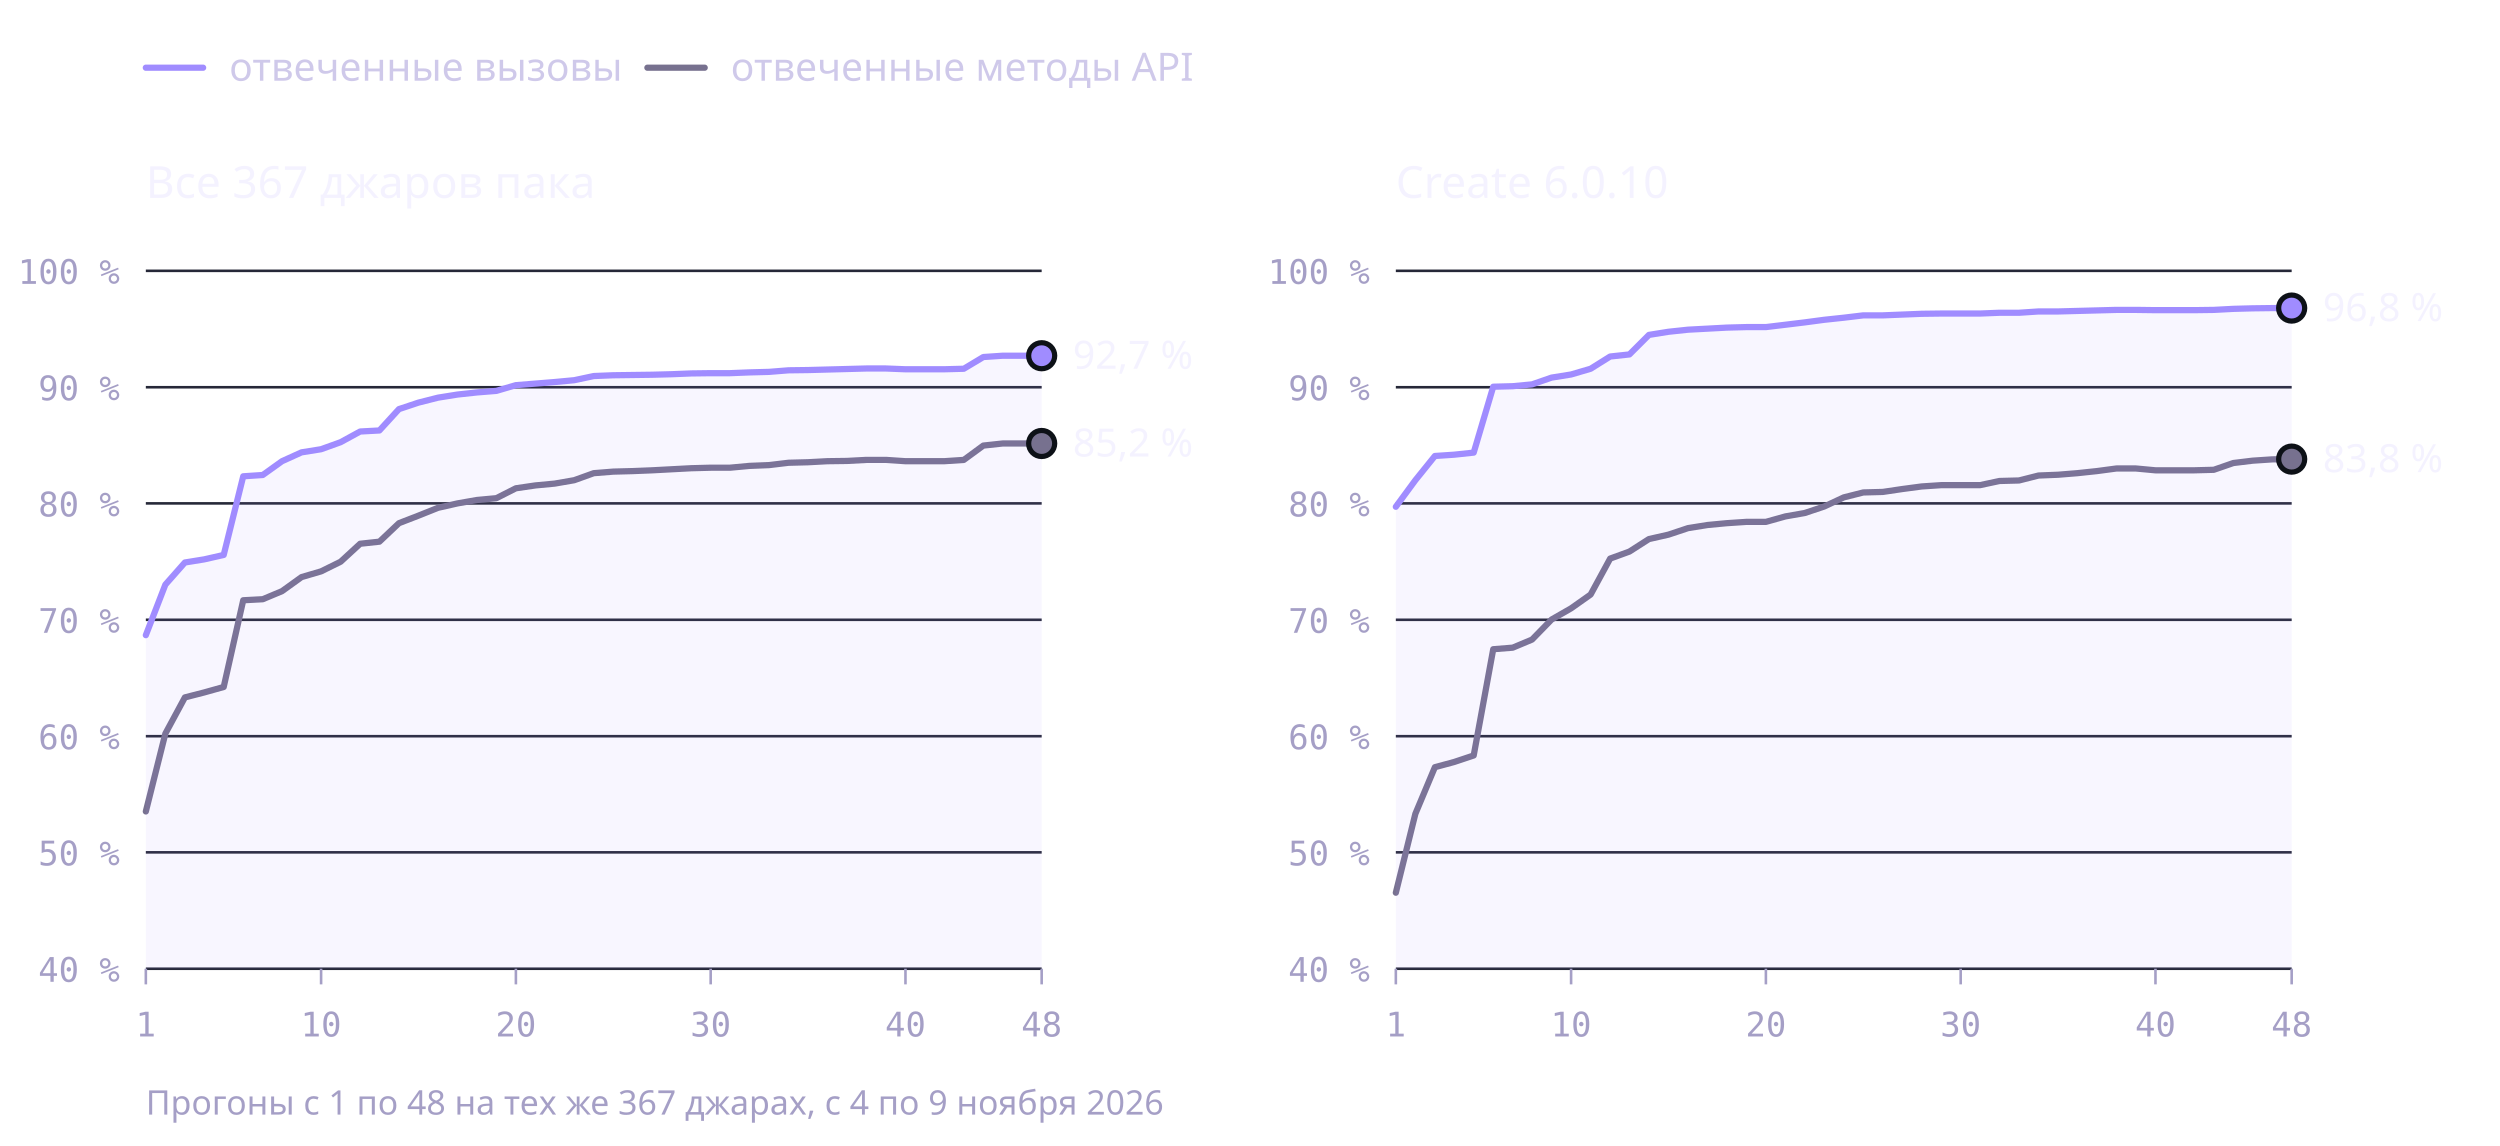
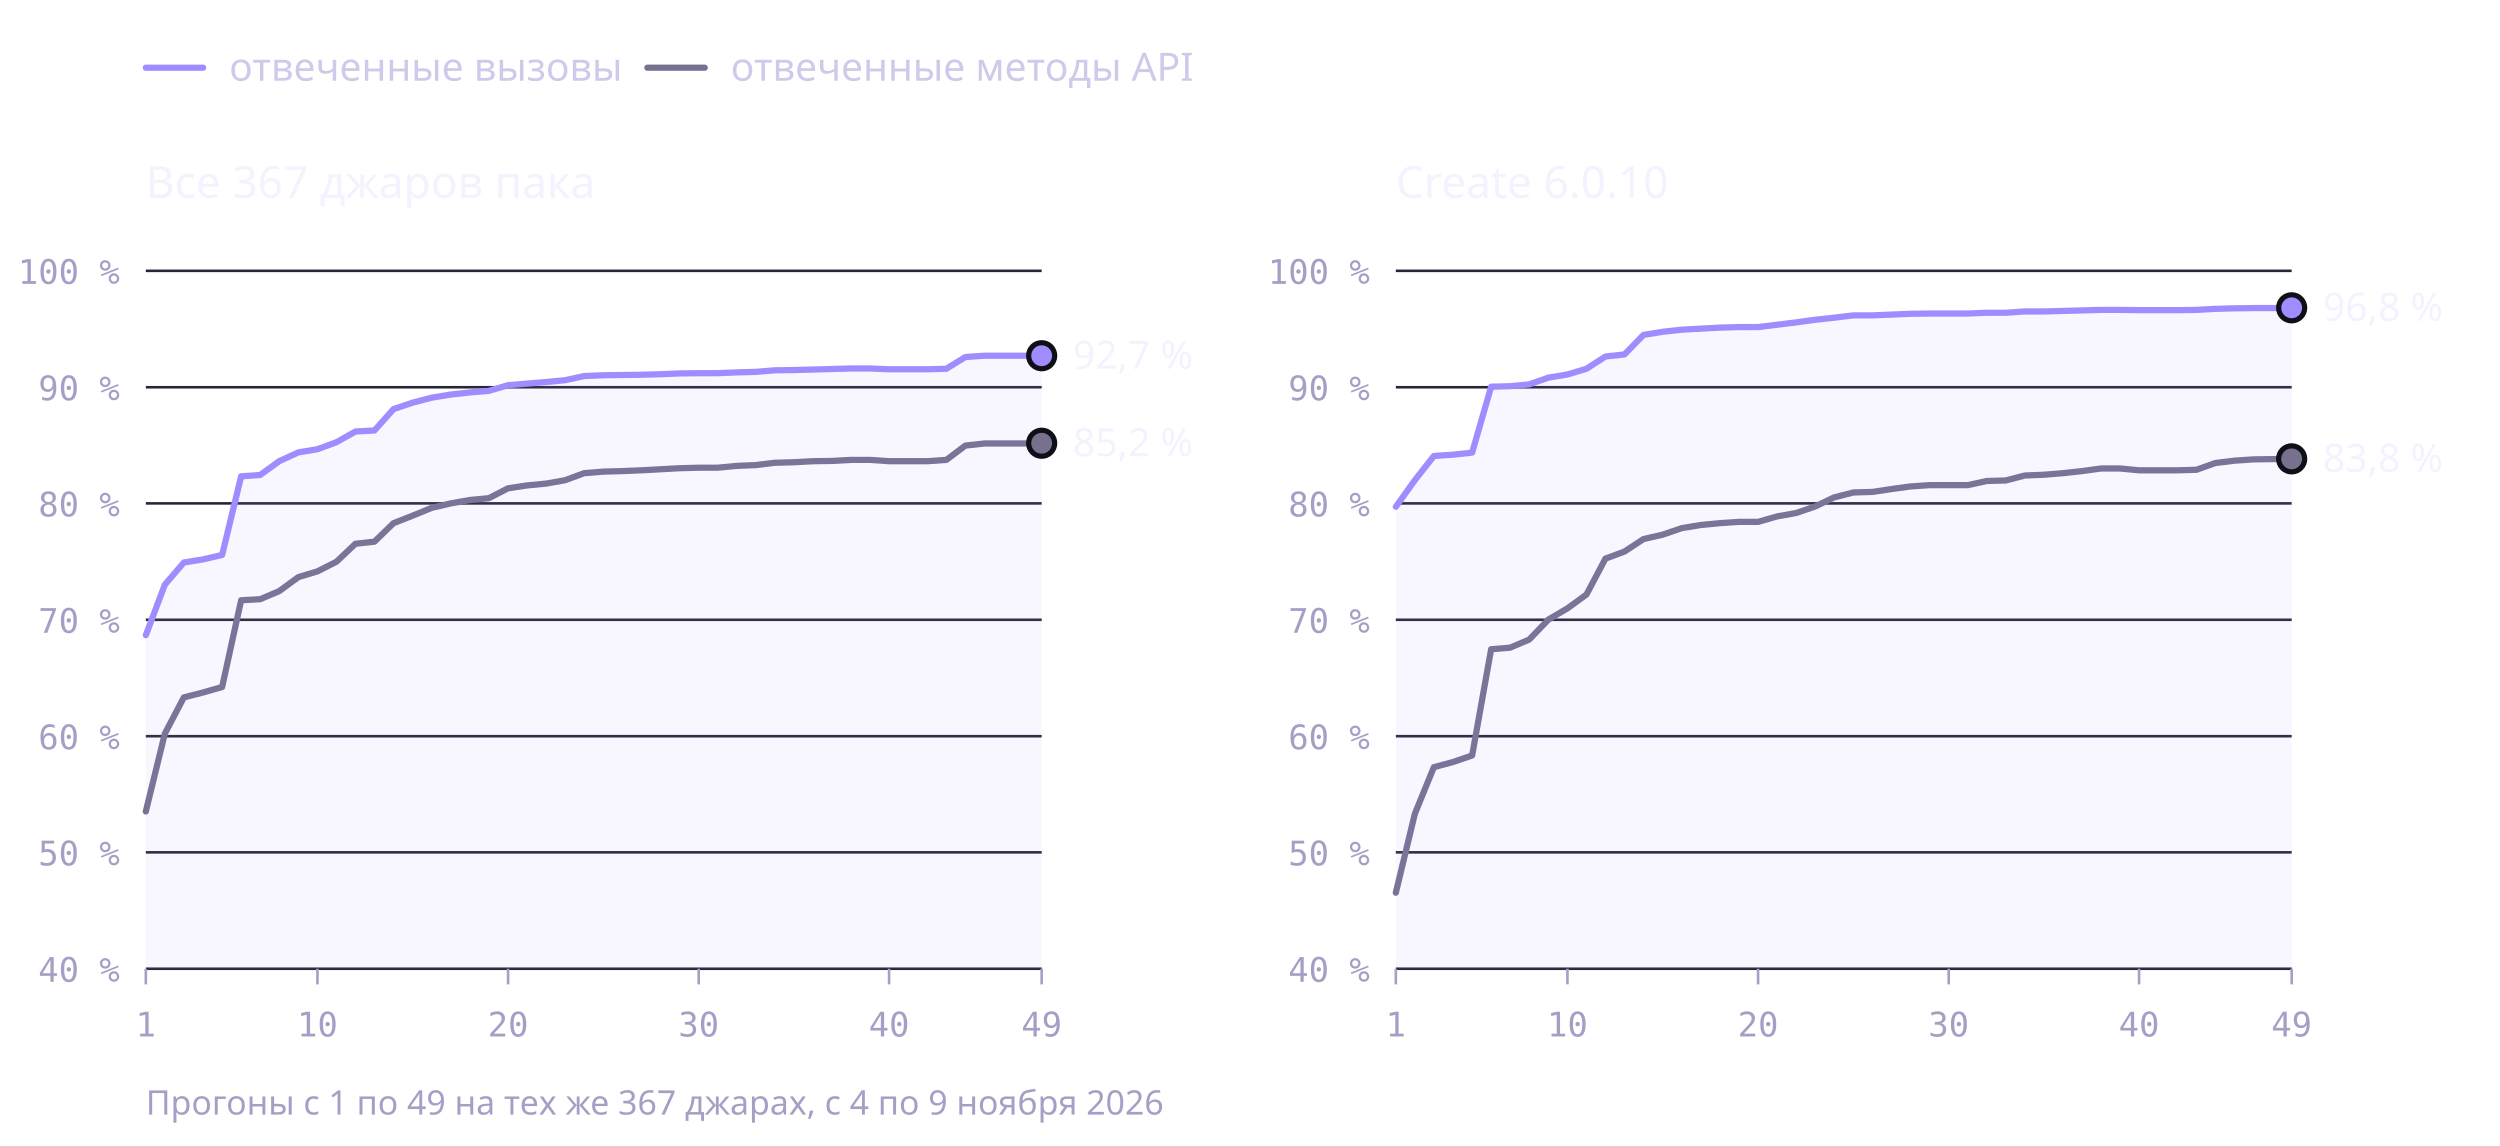
<svg xmlns="http://www.w3.org/2000/svg" viewBox="0 0 960 440" width="960" height="440" role="img" aria-labelledby="t d">
  <line x1="56" y1="26" x2="78" y2="26" stroke="#a08cff" stroke-width="2.4" stroke-linecap="round" />
  <text x="88.0" y="31.0" font-family="'HZ Geist', sans-serif" font-weight="400" font-size="15" fill="#cfc9ea">отвеченные вызовы</text>
  <line x1="248.6" y1="26" x2="270.6" y2="26" stroke="#77718f" stroke-width="2.4" stroke-linecap="round" />
  <text x="280.6" y="31.0" font-family="'HZ Geist', sans-serif" font-weight="400" font-size="15" fill="#cfc9ea">отвеченные методы API</text>
  <text x="56.0" y="76.0" font-family="'HZ Geist Medium', sans-serif" font-weight="500" font-size="17" fill="#f4f2ff">Все 367 джаров пака</text>
  <line x1="56" y1="372.0" x2="400" y2="372.0" stroke="#262838" stroke-width="1" />
  <text x="46.0" y="377.0" font-family="'HZ Geist Mono', ui-monospace, monospace" font-weight="400" font-size="13" fill="#a59fc6" text-anchor="end">40 %</text>
  <line x1="56" y1="327.3" x2="400" y2="327.3" stroke="#262838" stroke-width="1" />
  <text x="46.0" y="332.3" font-family="'HZ Geist Mono', ui-monospace, monospace" font-weight="400" font-size="13" fill="#a59fc6" text-anchor="end">50 %</text>
  <line x1="56" y1="282.7" x2="400" y2="282.7" stroke="#262838" stroke-width="1" />
  <text x="46.0" y="287.7" font-family="'HZ Geist Mono', ui-monospace, monospace" font-weight="400" font-size="13" fill="#a59fc6" text-anchor="end">60 %</text>
  <line x1="56" y1="238.0" x2="400" y2="238.0" stroke="#262838" stroke-width="1" />
  <text x="46.0" y="243.0" font-family="'HZ Geist Mono', ui-monospace, monospace" font-weight="400" font-size="13" fill="#a59fc6" text-anchor="end">70 %</text>
  <line x1="56" y1="193.3" x2="400" y2="193.3" stroke="#262838" stroke-width="1" />
  <text x="46.0" y="198.3" font-family="'HZ Geist Mono', ui-monospace, monospace" font-weight="400" font-size="13" fill="#a59fc6" text-anchor="end">80 %</text>
  <line x1="56" y1="148.7" x2="400" y2="148.7" stroke="#262838" stroke-width="1" />
  <text x="46.0" y="153.7" font-family="'HZ Geist Mono', ui-monospace, monospace" font-weight="400" font-size="13" fill="#a59fc6" text-anchor="end">90 %</text>
  <line x1="56" y1="104.0" x2="400" y2="104.0" stroke="#262838" stroke-width="1" />
  <text x="46.0" y="109.0" font-family="'HZ Geist Mono', ui-monospace, monospace" font-weight="400" font-size="13" fill="#a59fc6" text-anchor="end">100 %</text>
  <line x1="56.0" y1="372" x2="56.0" y2="378" stroke="#a59fc6" stroke-width="1" />
  <text x="56.0" y="398.0" font-family="'HZ Geist Mono', ui-monospace, monospace" font-weight="400" font-size="13" fill="#a59fc6" text-anchor="middle">1</text>
-   <line x1="123.3" y1="372" x2="123.3" y2="378" stroke="#a59fc6" stroke-width="1" />
-   <text x="123.3" y="398.0" font-family="'HZ Geist Mono', ui-monospace, monospace" font-weight="400" font-size="13" fill="#a59fc6" text-anchor="middle">10</text>
-   <line x1="198.1" y1="372" x2="198.1" y2="378" stroke="#a59fc6" stroke-width="1" />
-   <text x="198.1" y="398.0" font-family="'HZ Geist Mono', ui-monospace, monospace" font-weight="400" font-size="13" fill="#a59fc6" text-anchor="middle">20</text>
-   <line x1="272.9" y1="372" x2="272.9" y2="378" stroke="#a59fc6" stroke-width="1" />
-   <text x="272.9" y="398.0" font-family="'HZ Geist Mono', ui-monospace, monospace" font-weight="400" font-size="13" fill="#a59fc6" text-anchor="middle">30</text>
-   <line x1="347.7" y1="372" x2="347.7" y2="378" stroke="#a59fc6" stroke-width="1" />
-   <text x="347.7" y="398.0" font-family="'HZ Geist Mono', ui-monospace, monospace" font-weight="400" font-size="13" fill="#a59fc6" text-anchor="middle">40</text>
+   <line x1="121.9" y1="372" x2="121.9" y2="378" stroke="#a59fc6" stroke-width="1" />
+   <text x="121.9" y="398.0" font-family="'HZ Geist Mono', ui-monospace, monospace" font-weight="400" font-size="13" fill="#a59fc6" text-anchor="middle">10</text>
+   <line x1="195.1" y1="372" x2="195.1" y2="378" stroke="#a59fc6" stroke-width="1" />
+   <text x="195.1" y="398.0" font-family="'HZ Geist Mono', ui-monospace, monospace" font-weight="400" font-size="13" fill="#a59fc6" text-anchor="middle">20</text>
+   <line x1="268.3" y1="372" x2="268.3" y2="378" stroke="#a59fc6" stroke-width="1" />
+   <text x="268.3" y="398.0" font-family="'HZ Geist Mono', ui-monospace, monospace" font-weight="400" font-size="13" fill="#a59fc6" text-anchor="middle">30</text>
+   <line x1="341.4" y1="372" x2="341.4" y2="378" stroke="#a59fc6" stroke-width="1" />
+   <text x="341.4" y="398.0" font-family="'HZ Geist Mono', ui-monospace, monospace" font-weight="400" font-size="13" fill="#a59fc6" text-anchor="middle">40</text>
  <line x1="400.0" y1="372" x2="400.0" y2="378" stroke="#a59fc6" stroke-width="1" />
-   <text x="400.0" y="398.0" font-family="'HZ Geist Mono', ui-monospace, monospace" font-weight="400" font-size="13" fill="#a59fc6" text-anchor="middle">48</text>
-   <polyline points="56.0,311.6 63.5,281.7 71.0,267.8 78.4,265.9 85.9,263.8 93.4,230.5 100.9,230.1 108.3,227.0 115.8,221.6 123.3,219.4 130.8,215.7 138.3,208.8 145.7,208.0 153.2,200.9 160.7,198.0 168.2,195.0 175.7,193.3 183.1,192.0 190.6,191.3 198.1,187.5 205.6,186.4 213.0,185.7 220.5,184.4 228.0,181.7 235.5,181.1 243.0,180.9 250.4,180.6 257.9,180.2 265.4,179.8 272.9,179.6 280.3,179.6 287.8,178.9 295.3,178.6 302.8,177.7 310.3,177.5 317.7,177.1 325.2,177.0 332.7,176.6 340.2,176.6 347.7,177.1 355.1,177.1 362.6,177.1 370.1,176.6 377.6,171.1 385.0,170.3 392.5,170.3 400.0,170.3" fill="none" stroke="#77718f" stroke-width="2.4" stroke-linejoin="round" stroke-linecap="round" />
-   <path d="M56.0,372 L56.0,243.9 L63.5,224.5 L71.0,216.0 L78.4,214.8 L85.9,213.1 L93.4,182.9 L100.9,182.4 L108.3,177.1 L115.8,173.7 L123.3,172.5 L130.8,169.8 L138.3,165.7 L145.7,165.3 L153.2,157.1 L160.7,154.6 L168.2,152.7 L175.7,151.5 L183.1,150.7 L190.6,150.1 L198.1,147.9 L205.6,147.3 L213.0,146.7 L220.5,146.0 L228.0,144.4 L235.5,144.1 L243.0,144.0 L250.4,143.9 L257.9,143.7 L265.4,143.4 L272.9,143.3 L280.3,143.3 L287.8,143.0 L295.3,142.8 L302.8,142.2 L310.3,142.1 L317.7,141.9 L325.2,141.7 L332.7,141.5 L340.2,141.5 L347.7,141.8 L355.1,141.8 L362.6,141.8 L370.1,141.6 L377.6,137.1 L385.0,136.6 L392.5,136.6 L400.0,136.6 L400.0,372 Z" fill="#a08cff" opacity="0.08" />
-   <polyline points="56.0,243.9 63.5,224.5 71.0,216.0 78.4,214.8 85.9,213.1 93.4,182.9 100.9,182.4 108.3,177.1 115.8,173.7 123.3,172.5 130.8,169.8 138.3,165.7 145.7,165.3 153.2,157.1 160.7,154.6 168.2,152.7 175.7,151.5 183.1,150.7 190.6,150.1 198.1,147.9 205.6,147.3 213.0,146.7 220.5,146.0 228.0,144.4 235.5,144.1 243.0,144.0 250.4,143.9 257.9,143.7 265.4,143.4 272.9,143.3 280.3,143.3 287.8,143.0 295.3,142.8 302.8,142.2 310.3,142.1 317.7,141.9 325.2,141.7 332.7,141.5 340.2,141.5 347.7,141.8 355.1,141.8 362.6,141.8 370.1,141.6 377.6,137.1 385.0,136.6 392.5,136.6 400.0,136.6" fill="none" stroke="#a08cff" stroke-width="2.4" stroke-linejoin="round" stroke-linecap="round" />
+   <text x="400.0" y="398.0" font-family="'HZ Geist Mono', ui-monospace, monospace" font-weight="400" font-size="13" fill="#a59fc6" text-anchor="middle">49</text>
+   <polyline points="56.0,311.6 63.3,281.7 70.6,267.8 78.0,265.9 85.3,263.8 92.6,230.5 99.9,230.1 107.2,227.0 114.6,221.6 121.9,219.4 129.2,215.7 136.5,208.8 143.8,208.0 151.1,200.9 158.5,198.0 165.8,195.0 173.1,193.3 180.4,192.0 187.7,191.3 195.1,187.5 202.4,186.4 209.7,185.7 217.0,184.4 224.3,181.7 231.7,181.1 239.0,180.9 246.3,180.6 253.6,180.2 260.9,179.8 268.3,179.6 275.6,179.6 282.9,178.9 290.2,178.6 297.5,177.7 304.9,177.5 312.2,177.1 319.5,177.0 326.8,176.6 334.1,176.6 341.4,177.1 348.8,177.1 356.1,177.1 363.4,176.6 370.7,171.1 378.0,170.3 385.4,170.3 392.7,170.3 400.0,170.2" fill="none" stroke="#77718f" stroke-width="2.4" stroke-linejoin="round" stroke-linecap="round" />
+   <path d="M56.0,372 L56.0,243.9 L63.3,224.5 L70.6,216.0 L78.0,214.8 L85.3,213.1 L92.6,182.9 L99.9,182.4 L107.2,177.1 L114.6,173.7 L121.9,172.5 L129.2,169.8 L136.5,165.7 L143.8,165.3 L151.1,157.1 L158.5,154.6 L165.8,152.7 L173.1,151.5 L180.4,150.7 L187.7,150.1 L195.1,147.9 L202.4,147.3 L209.7,146.7 L217.0,146.0 L224.3,144.4 L231.7,144.1 L239.0,144.0 L246.3,143.9 L253.6,143.7 L260.9,143.4 L268.3,143.3 L275.6,143.3 L282.9,143.0 L290.2,142.8 L297.5,142.2 L304.9,142.1 L312.2,141.9 L319.5,141.7 L326.8,141.5 L334.1,141.5 L341.4,141.8 L348.8,141.8 L356.1,141.8 L363.4,141.6 L370.7,137.1 L378.0,136.6 L385.4,136.6 L392.7,136.6 L400.0,136.6 L400.0,372 Z" fill="#a08cff" opacity="0.08" />
+   <polyline points="56.0,243.9 63.3,224.5 70.6,216.0 78.0,214.8 85.3,213.1 92.6,182.9 99.9,182.4 107.2,177.1 114.6,173.7 121.9,172.5 129.2,169.8 136.5,165.7 143.8,165.3 151.1,157.1 158.5,154.6 165.8,152.7 173.1,151.5 180.4,150.7 187.7,150.1 195.1,147.9 202.4,147.3 209.7,146.7 217.0,146.0 224.3,144.4 231.7,144.1 239.0,144.0 246.3,143.9 253.6,143.7 260.9,143.4 268.3,143.3 275.6,143.3 282.9,143.0 290.2,142.8 297.5,142.2 304.9,142.1 312.2,141.9 319.5,141.7 326.8,141.5 334.1,141.5 341.4,141.8 348.8,141.8 356.1,141.8 363.4,141.6 370.7,137.1 378.0,136.6 385.4,136.6 392.7,136.6 400.0,136.6" fill="none" stroke="#a08cff" stroke-width="2.4" stroke-linejoin="round" stroke-linecap="round" />
  <circle cx="400.0" cy="136.6" r="5" fill="#a08cff" stroke="#0d1117" stroke-width="2" />
-   <circle cx="400.0" cy="170.3" r="5" fill="#77718f" stroke="#0d1117" stroke-width="2" />
+   <circle cx="400.0" cy="170.2" r="5" fill="#77718f" stroke="#0d1117" stroke-width="2" />
  <text x="412.0" y="141.6" font-family="'HZ Geist Medium', sans-serif" font-weight="500" font-size="15" fill="#f4f2ff">92,7 %</text>
-   <text x="412.0" y="175.3" font-family="'HZ Geist Medium', sans-serif" font-weight="500" font-size="15" fill="#f4f2ff">85,2 %</text>
+   <text x="412.0" y="175.2" font-family="'HZ Geist Medium', sans-serif" font-weight="500" font-size="15" fill="#f4f2ff">85,2 %</text>
  <text x="536.0" y="76.0" font-family="'HZ Geist Medium', sans-serif" font-weight="500" font-size="17" fill="#f4f2ff">Create 6.0.10</text>
  <line x1="536" y1="372.0" x2="880" y2="372.0" stroke="#262838" stroke-width="1" />
  <text x="526.0" y="377.0" font-family="'HZ Geist Mono', ui-monospace, monospace" font-weight="400" font-size="13" fill="#a59fc6" text-anchor="end">40 %</text>
  <line x1="536" y1="327.3" x2="880" y2="327.3" stroke="#262838" stroke-width="1" />
  <text x="526.0" y="332.3" font-family="'HZ Geist Mono', ui-monospace, monospace" font-weight="400" font-size="13" fill="#a59fc6" text-anchor="end">50 %</text>
  <line x1="536" y1="282.7" x2="880" y2="282.7" stroke="#262838" stroke-width="1" />
  <text x="526.0" y="287.7" font-family="'HZ Geist Mono', ui-monospace, monospace" font-weight="400" font-size="13" fill="#a59fc6" text-anchor="end">60 %</text>
  <line x1="536" y1="238.0" x2="880" y2="238.0" stroke="#262838" stroke-width="1" />
  <text x="526.0" y="243.0" font-family="'HZ Geist Mono', ui-monospace, monospace" font-weight="400" font-size="13" fill="#a59fc6" text-anchor="end">70 %</text>
  <line x1="536" y1="193.3" x2="880" y2="193.3" stroke="#262838" stroke-width="1" />
  <text x="526.0" y="198.3" font-family="'HZ Geist Mono', ui-monospace, monospace" font-weight="400" font-size="13" fill="#a59fc6" text-anchor="end">80 %</text>
  <line x1="536" y1="148.7" x2="880" y2="148.7" stroke="#262838" stroke-width="1" />
  <text x="526.0" y="153.7" font-family="'HZ Geist Mono', ui-monospace, monospace" font-weight="400" font-size="13" fill="#a59fc6" text-anchor="end">90 %</text>
  <line x1="536" y1="104.0" x2="880" y2="104.0" stroke="#262838" stroke-width="1" />
  <text x="526.0" y="109.0" font-family="'HZ Geist Mono', ui-monospace, monospace" font-weight="400" font-size="13" fill="#a59fc6" text-anchor="end">100 %</text>
  <line x1="536.0" y1="372" x2="536.0" y2="378" stroke="#a59fc6" stroke-width="1" />
  <text x="536.0" y="398.0" font-family="'HZ Geist Mono', ui-monospace, monospace" font-weight="400" font-size="13" fill="#a59fc6" text-anchor="middle">1</text>
-   <line x1="603.3" y1="372" x2="603.3" y2="378" stroke="#a59fc6" stroke-width="1" />
-   <text x="603.3" y="398.0" font-family="'HZ Geist Mono', ui-monospace, monospace" font-weight="400" font-size="13" fill="#a59fc6" text-anchor="middle">10</text>
-   <line x1="678.1" y1="372" x2="678.1" y2="378" stroke="#a59fc6" stroke-width="1" />
-   <text x="678.1" y="398.0" font-family="'HZ Geist Mono', ui-monospace, monospace" font-weight="400" font-size="13" fill="#a59fc6" text-anchor="middle">20</text>
-   <line x1="752.9" y1="372" x2="752.9" y2="378" stroke="#a59fc6" stroke-width="1" />
-   <text x="752.9" y="398.0" font-family="'HZ Geist Mono', ui-monospace, monospace" font-weight="400" font-size="13" fill="#a59fc6" text-anchor="middle">30</text>
-   <line x1="827.7" y1="372" x2="827.7" y2="378" stroke="#a59fc6" stroke-width="1" />
-   <text x="827.7" y="398.0" font-family="'HZ Geist Mono', ui-monospace, monospace" font-weight="400" font-size="13" fill="#a59fc6" text-anchor="middle">40</text>
+   <line x1="601.9" y1="372" x2="601.9" y2="378" stroke="#a59fc6" stroke-width="1" />
+   <text x="601.9" y="398.0" font-family="'HZ Geist Mono', ui-monospace, monospace" font-weight="400" font-size="13" fill="#a59fc6" text-anchor="middle">10</text>
+   <line x1="675.1" y1="372" x2="675.1" y2="378" stroke="#a59fc6" stroke-width="1" />
+   <text x="675.1" y="398.0" font-family="'HZ Geist Mono', ui-monospace, monospace" font-weight="400" font-size="13" fill="#a59fc6" text-anchor="middle">20</text>
+   <line x1="748.3" y1="372" x2="748.3" y2="378" stroke="#a59fc6" stroke-width="1" />
+   <text x="748.3" y="398.0" font-family="'HZ Geist Mono', ui-monospace, monospace" font-weight="400" font-size="13" fill="#a59fc6" text-anchor="middle">30</text>
+   <line x1="821.4" y1="372" x2="821.4" y2="378" stroke="#a59fc6" stroke-width="1" />
+   <text x="821.4" y="398.0" font-family="'HZ Geist Mono', ui-monospace, monospace" font-weight="400" font-size="13" fill="#a59fc6" text-anchor="middle">40</text>
  <line x1="880.0" y1="372" x2="880.0" y2="378" stroke="#a59fc6" stroke-width="1" />
-   <text x="880.0" y="398.0" font-family="'HZ Geist Mono', ui-monospace, monospace" font-weight="400" font-size="13" fill="#a59fc6" text-anchor="middle">48</text>
-   <polyline points="536.0,342.8 543.5,312.5 551.0,294.6 558.4,292.6 565.9,290.1 573.4,249.3 580.9,248.7 588.3,245.6 595.8,237.9 603.3,233.6 610.8,228.3 618.3,214.5 625.7,211.8 633.2,207.0 640.7,205.3 648.2,202.8 655.7,201.6 663.1,200.9 670.6,200.4 678.1,200.4 685.6,198.3 693.0,197.0 700.5,194.5 708.0,191.0 715.5,189.1 723.0,188.9 730.4,187.8 737.9,186.8 745.4,186.3 752.9,186.3 760.3,186.3 767.8,184.7 775.3,184.5 782.8,182.6 790.3,182.3 797.7,181.7 805.2,180.9 812.7,179.9 820.2,179.9 827.7,180.6 835.1,180.6 842.6,180.6 850.1,180.4 857.6,177.8 865.0,176.9 872.5,176.4 880.0,176.3" fill="none" stroke="#77718f" stroke-width="2.4" stroke-linejoin="round" stroke-linecap="round" />
-   <path d="M536.0,372 L536.0,194.6 L543.5,184.4 L551.0,175.1 L558.4,174.6 L565.9,173.8 L573.4,148.5 L580.9,148.3 L588.3,147.6 L595.8,145.0 L603.3,143.8 L610.8,141.6 L618.3,136.9 L625.7,136.1 L633.2,128.6 L640.7,127.4 L648.2,126.6 L655.7,126.2 L663.1,125.8 L670.6,125.6 L678.1,125.6 L685.6,124.7 L693.0,123.8 L700.5,122.8 L708.0,122.0 L715.5,121.1 L723.0,121.1 L730.4,120.8 L737.9,120.5 L745.4,120.4 L752.9,120.4 L760.3,120.4 L767.8,120.1 L775.3,120.1 L782.8,119.6 L790.3,119.6 L797.7,119.4 L805.2,119.2 L812.7,119.0 L820.2,119.0 L827.7,119.1 L835.1,119.1 L842.6,119.1 L850.1,119.0 L857.6,118.6 L865.0,118.4 L872.5,118.3 L880.0,118.3 L880.0,372 Z" fill="#a08cff" opacity="0.08" />
-   <polyline points="536.0,194.6 543.5,184.4 551.0,175.1 558.4,174.6 565.9,173.8 573.4,148.5 580.9,148.3 588.3,147.6 595.8,145.0 603.3,143.8 610.8,141.6 618.3,136.9 625.7,136.1 633.2,128.6 640.7,127.4 648.2,126.6 655.7,126.2 663.1,125.8 670.6,125.6 678.1,125.6 685.6,124.7 693.0,123.8 700.5,122.8 708.0,122.0 715.5,121.1 723.0,121.1 730.4,120.8 737.9,120.5 745.4,120.4 752.9,120.4 760.3,120.4 767.8,120.1 775.3,120.1 782.8,119.6 790.3,119.6 797.7,119.4 805.2,119.2 812.7,119.0 820.2,119.0 827.7,119.1 835.1,119.1 842.6,119.1 850.1,119.0 857.6,118.6 865.0,118.4 872.5,118.3 880.0,118.3" fill="none" stroke="#a08cff" stroke-width="2.4" stroke-linejoin="round" stroke-linecap="round" />
-   <circle cx="880.0" cy="118.3" r="5" fill="#a08cff" stroke="#0d1117" stroke-width="2" />
-   <circle cx="880.0" cy="176.3" r="5" fill="#77718f" stroke="#0d1117" stroke-width="2" />
-   <text x="892.0" y="123.3" font-family="'HZ Geist Medium', sans-serif" font-weight="500" font-size="15" fill="#f4f2ff">96,8 %</text>
-   <text x="892.0" y="181.3" font-family="'HZ Geist Medium', sans-serif" font-weight="500" font-size="15" fill="#f4f2ff">83,8 %</text>
-   <text x="56.0" y="428.0" font-family="'HZ Geist', sans-serif" font-weight="400" font-size="13" fill="#a59fc6">Прогоны с 1 по 48 на тех же 367 джарах, с 4 по 9 ноября 2026</text>
+   <text x="880.0" y="398.0" font-family="'HZ Geist Mono', ui-monospace, monospace" font-weight="400" font-size="13" fill="#a59fc6" text-anchor="middle">49</text>
+   <polyline points="536.0,342.8 543.3,312.5 550.6,294.6 558.0,292.6 565.3,290.1 572.6,249.3 579.9,248.7 587.2,245.6 594.6,237.9 601.9,233.6 609.2,228.3 616.5,214.5 623.8,211.8 631.1,207.0 638.5,205.3 645.8,202.8 653.1,201.6 660.4,200.9 667.7,200.4 675.1,200.4 682.4,198.3 689.7,197.0 697.0,194.5 704.3,191.0 711.7,189.1 719.0,188.9 726.3,187.8 733.6,186.8 740.9,186.3 748.3,186.3 755.6,186.3 762.9,184.7 770.2,184.5 777.5,182.6 784.9,182.3 792.2,181.7 799.5,180.9 806.8,179.9 814.1,179.9 821.4,180.6 828.8,180.6 836.1,180.6 843.4,180.4 850.7,177.8 858.0,176.9 865.4,176.4 872.7,176.3 880.0,176.2" fill="none" stroke="#77718f" stroke-width="2.4" stroke-linejoin="round" stroke-linecap="round" />
+   <path d="M536.0,372 L536.0,194.6 L543.3,184.4 L550.6,175.1 L558.0,174.6 L565.3,173.8 L572.6,148.5 L579.9,148.3 L587.2,147.6 L594.6,145.0 L601.9,143.8 L609.2,141.6 L616.5,136.9 L623.8,136.1 L631.1,128.6 L638.5,127.4 L645.8,126.6 L653.1,126.2 L660.4,125.8 L667.7,125.6 L675.1,125.6 L682.4,124.7 L689.7,123.8 L697.0,122.8 L704.3,122.0 L711.7,121.1 L719.0,121.1 L726.3,120.8 L733.6,120.5 L740.9,120.4 L748.3,120.4 L755.6,120.4 L762.9,120.1 L770.2,120.1 L777.5,119.6 L784.9,119.6 L792.2,119.4 L799.5,119.2 L806.8,119.0 L814.1,119.0 L821.4,119.1 L828.8,119.1 L836.1,119.1 L843.4,119.0 L850.7,118.6 L858.0,118.4 L865.4,118.3 L872.7,118.3 L880.0,118.2 L880.0,372 Z" fill="#a08cff" opacity="0.08" />
+   <polyline points="536.0,194.6 543.3,184.4 550.6,175.1 558.0,174.6 565.3,173.8 572.6,148.5 579.9,148.3 587.2,147.6 594.6,145.0 601.9,143.8 609.2,141.6 616.5,136.9 623.8,136.1 631.1,128.6 638.5,127.4 645.8,126.6 653.1,126.2 660.4,125.8 667.7,125.6 675.1,125.6 682.4,124.7 689.7,123.8 697.0,122.8 704.3,122.0 711.7,121.1 719.0,121.1 726.3,120.8 733.6,120.5 740.9,120.4 748.3,120.4 755.6,120.4 762.9,120.1 770.2,120.1 777.5,119.6 784.9,119.6 792.2,119.4 799.5,119.2 806.8,119.0 814.1,119.0 821.4,119.1 828.8,119.1 836.1,119.1 843.4,119.0 850.7,118.6 858.0,118.4 865.4,118.3 872.7,118.3 880.0,118.2" fill="none" stroke="#a08cff" stroke-width="2.4" stroke-linejoin="round" stroke-linecap="round" />
+   <circle cx="880.0" cy="118.2" r="5" fill="#a08cff" stroke="#0d1117" stroke-width="2" />
+   <circle cx="880.0" cy="176.2" r="5" fill="#77718f" stroke="#0d1117" stroke-width="2" />
+   <text x="892.0" y="123.2" font-family="'HZ Geist Medium', sans-serif" font-weight="500" font-size="15" fill="#f4f2ff">96,8 %</text>
+   <text x="892.0" y="181.2" font-family="'HZ Geist Medium', sans-serif" font-weight="500" font-size="15" fill="#f4f2ff">83,8 %</text>
+   <text x="56.0" y="428.0" font-family="'HZ Geist', sans-serif" font-weight="400" font-size="13" fill="#a59fc6">Прогоны с 1 по 49 на тех же 367 джарах, с 4 по 9 ноября 2026</text>
</svg>
